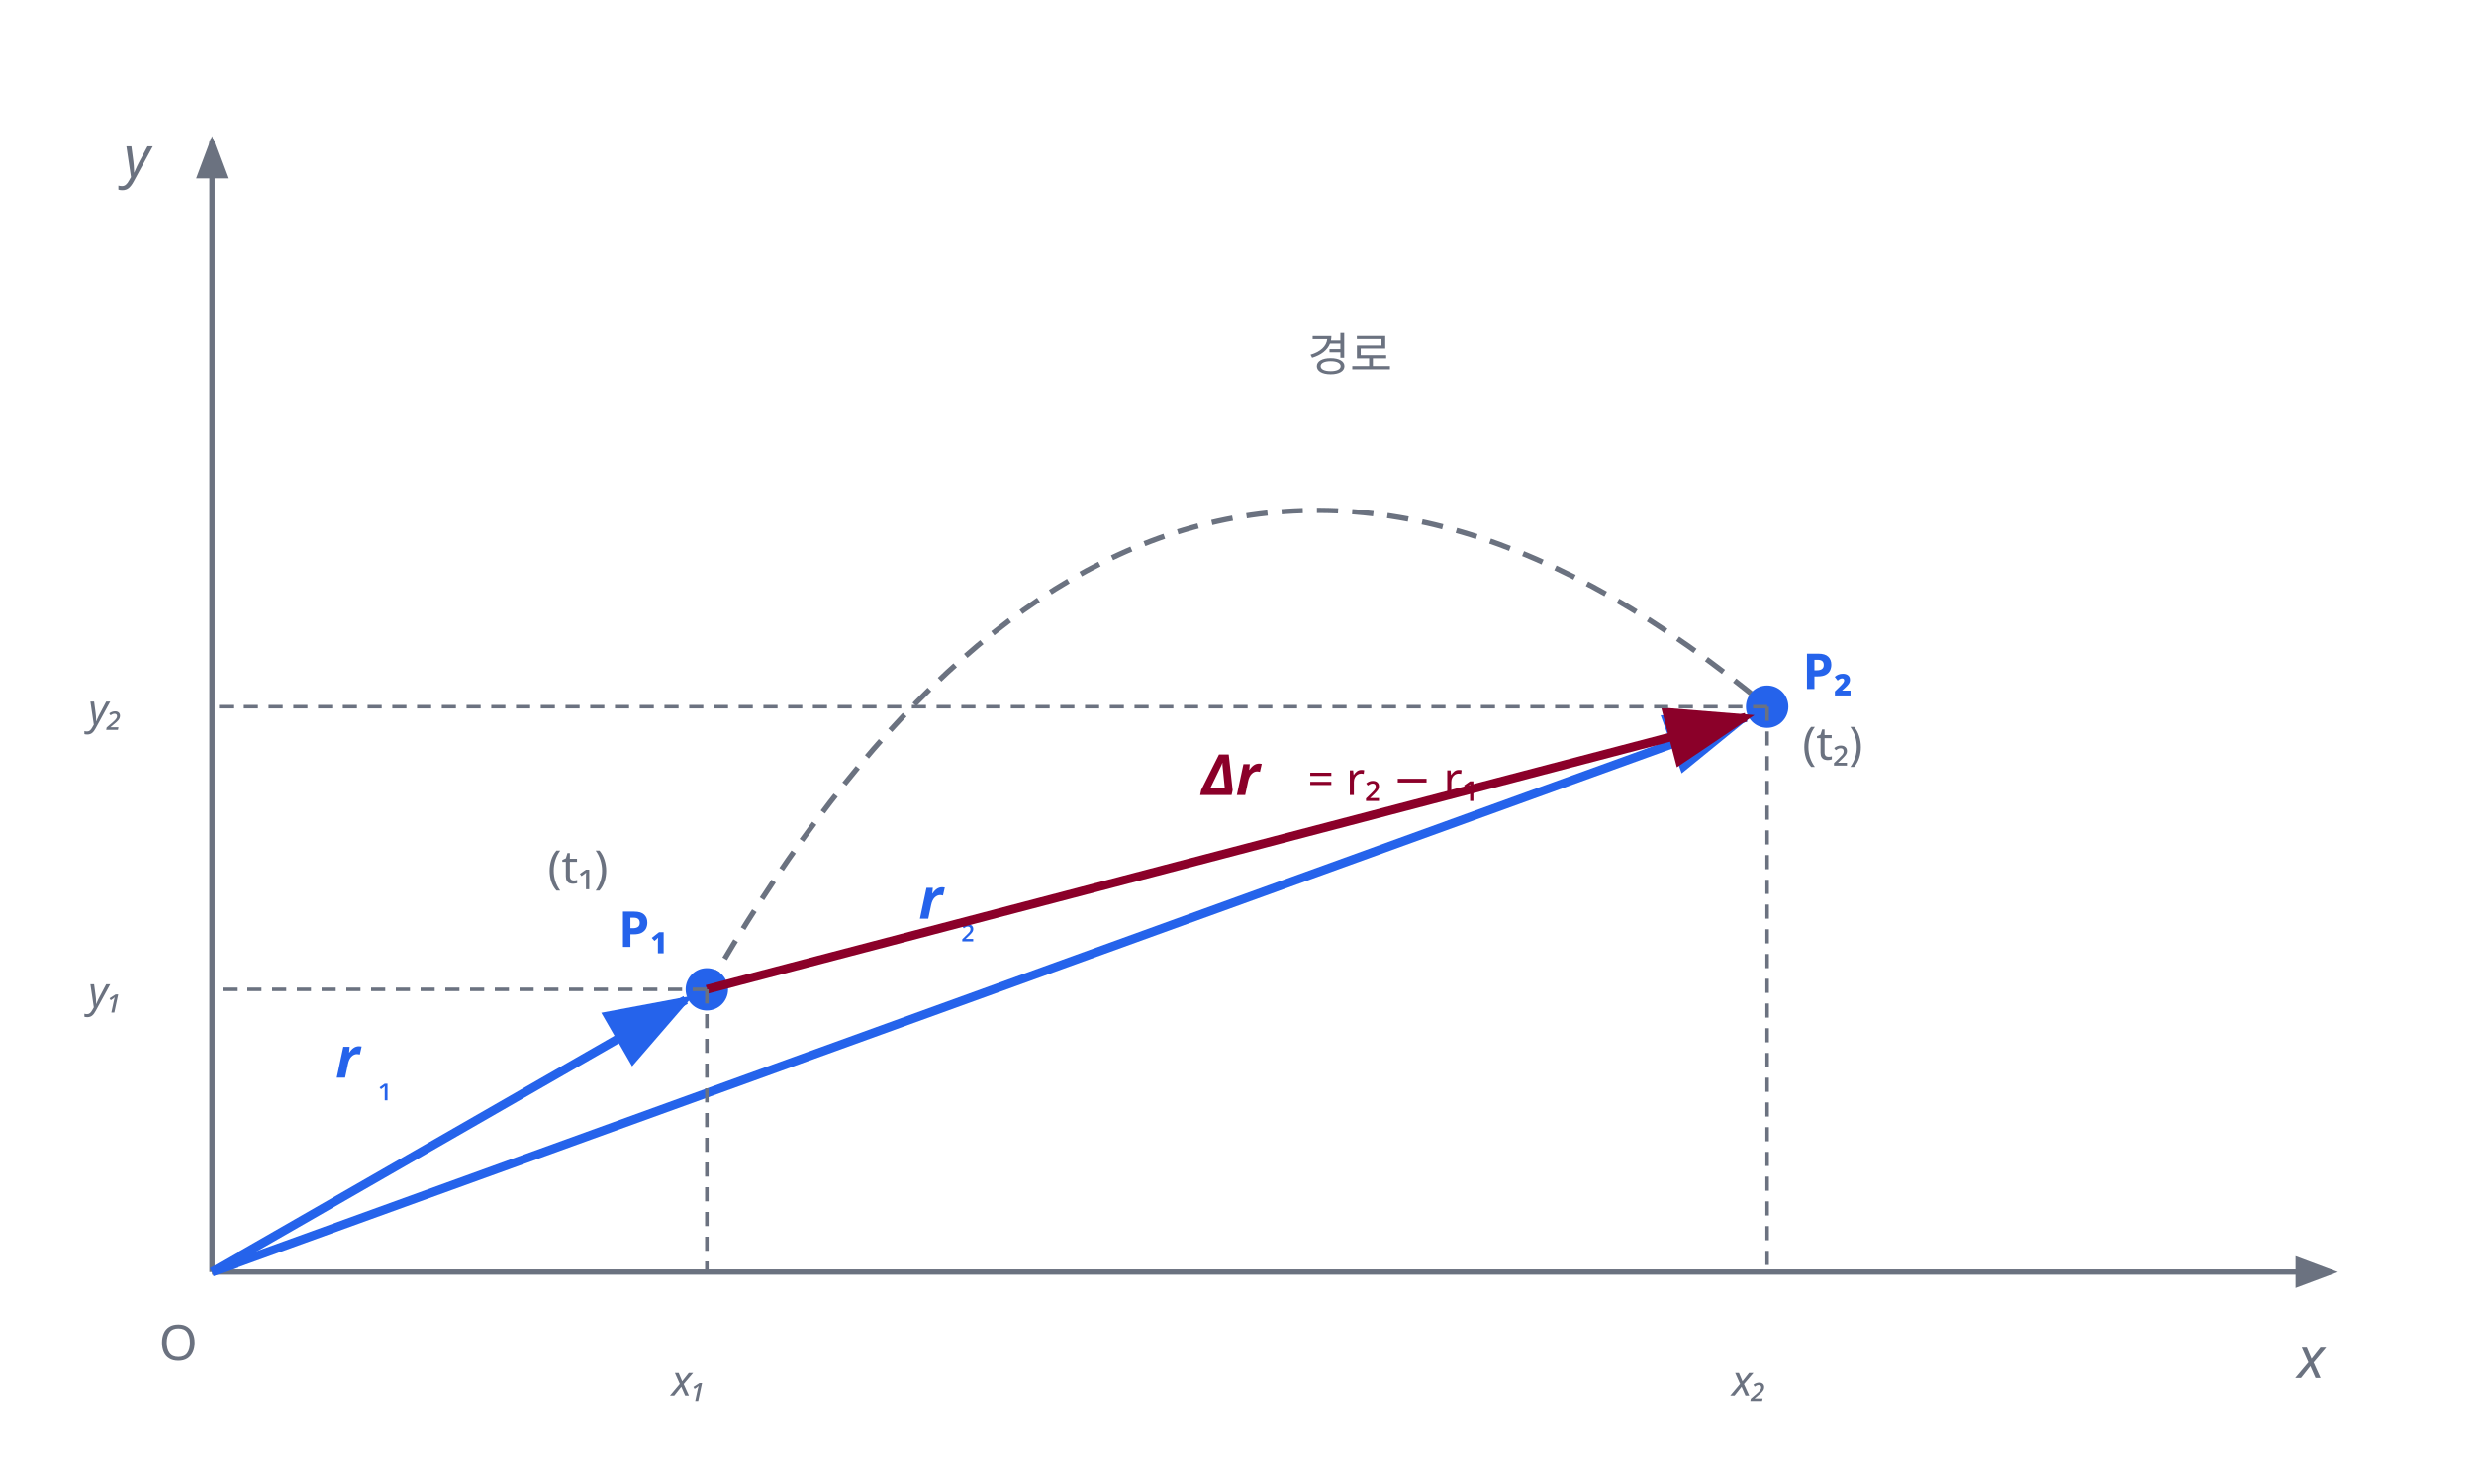
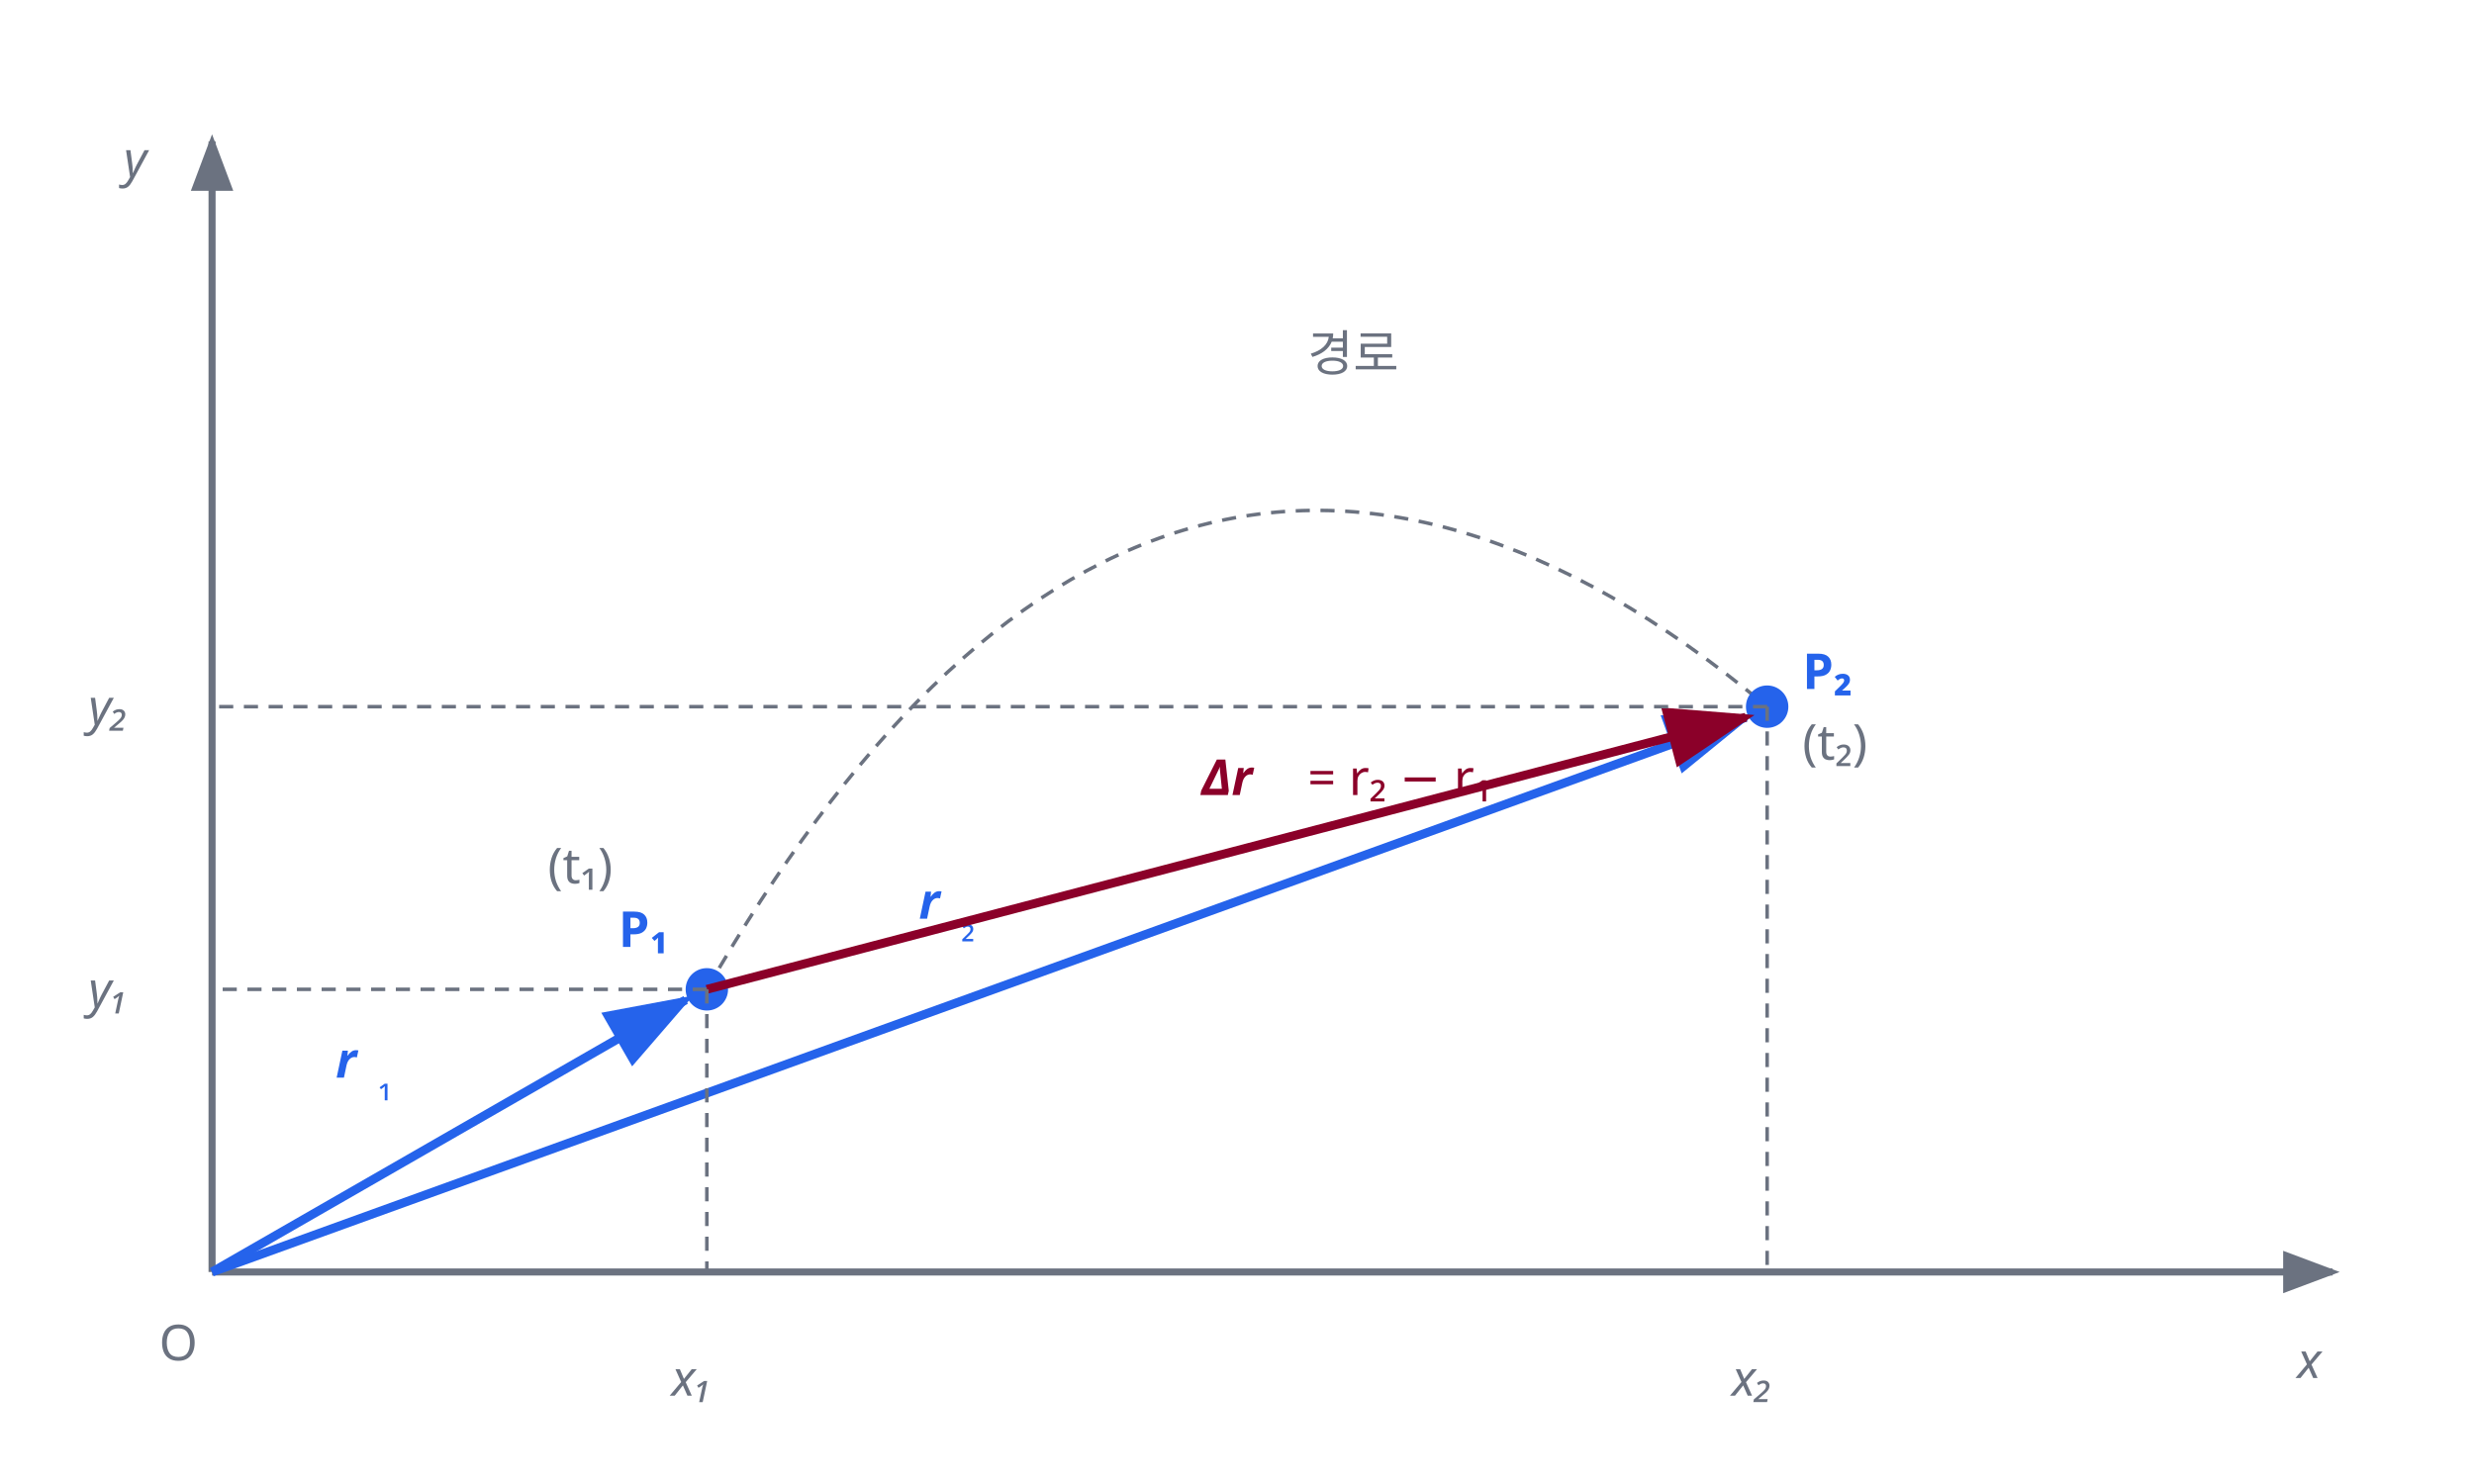
<svg xmlns="http://www.w3.org/2000/svg" viewBox="0 0 700 420" font-family="sans-serif">
  <defs>
    <marker id="arrow-red" markerWidth="10" markerHeight="7" refX="9" refY="3.5" orient="auto">
      <polygon points="0 0, 10 3.5, 0 7" fill="#8B0029" />
    </marker>
    <marker id="arrow-blue" markerWidth="10" markerHeight="7" refX="9" refY="3.5" orient="auto">
      <polygon points="0 0, 10 3.5, 0 7" fill="#2563EB" />
    </marker>
    <marker id="arrow-gray" markerWidth="8" markerHeight="6" refX="7" refY="3" orient="auto">
      <polygon points="0 0, 8 3, 0 6" fill="#6B7280" />
    </marker>
  </defs>
-   <line x1="60" y1="360" x2="660" y2="360" stroke="#6B7280" stroke-width="1.5" marker-end="url(#arrow-gray)" />
-   <line x1="60" y1="360" x2="60" y2="40" stroke="#6B7280" stroke-width="1.5" marker-end="url(#arrow-gray)" />
-   <text x="650" y="390" font-size="16" fill="#6B7280" font-style="italic">x</text>
-   <text x="35" y="50" font-size="16" fill="#6B7280" font-style="italic">y</text>
+   <line x1="60" y1="360" x2="660" y2="360" stroke="#6B7280" stroke-width="2" marker-end="url(#arrow-gray)" />
+   <line x1="60" y1="360" x2="60" y2="40" stroke="#6B7280" stroke-width="2" marker-end="url(#arrow-gray)" />
+   <text x="650" y="390" font-size="14" fill="#6B7280" font-style="italic">x</text>
+   <text x="35" y="50" font-size="14" fill="#6B7280" font-style="italic">y</text>
  <text x="45" y="385" font-size="14" fill="#6B7280">O</text>
-   <path d="M 200 280 C 280 140, 380 100, 500 200" fill="none" stroke="#6B7280" stroke-width="1.5" stroke-dasharray="6 4" />
-   <text x="370" y="105" font-size="13" fill="#6B7280">경로</text>
+   <path d="M 200 280 C 280 140, 380 100, 500 200" fill="none" stroke="#6B7280" stroke-width="1" stroke-dasharray="4 3" />
+   <text x="370" y="105" font-size="14" fill="#6B7280">경로</text>
  <circle cx="200" cy="280" r="6" fill="#2563EB" />
  <text x="175" y="268" font-size="14" fill="#2563EB" font-weight="bold">P₁</text>
-   <text x="155" y="250" font-size="13" fill="#6B7280">(t₁)</text>
+   <text x="155" y="250" font-size="14" fill="#6B7280">(t₁)</text>
  <circle cx="500" cy="200" r="6" fill="#2563EB" />
  <text x="510" y="195" font-size="14" fill="#2563EB" font-weight="bold">P₂</text>
-   <text x="510" y="215" font-size="13" fill="#6B7280">(t₂)</text>
+   <text x="510" y="215" font-size="14" fill="#6B7280">(t₂)</text>
  <line x1="60" y1="360" x2="194" y2="283" stroke="#2563EB" stroke-width="2.5" marker-end="url(#arrow-blue)" />
-   <text x="95" y="305" font-size="16" fill="#2563EB" font-style="italic" font-weight="bold">r</text>
+   <text x="95" y="305" font-size="14" fill="#2563EB" font-style="italic" font-weight="bold">r</text>
  <text x="107" y="310" font-size="11" fill="#2563EB">₁</text>
  <line x1="60" y1="360" x2="494" y2="203" stroke="#2563EB" stroke-width="2.5" marker-end="url(#arrow-blue)" />
-   <text x="260" y="260" font-size="16" fill="#2563EB" font-style="italic" font-weight="bold">r</text>
+   <text x="260" y="260" font-size="14" fill="#2563EB" font-style="italic" font-weight="bold">r</text>
  <text x="272" y="265" font-size="11" fill="#2563EB">₂</text>
  <line x1="200" y1="280" x2="494" y2="203" stroke="#8B0029" stroke-width="2.5" marker-end="url(#arrow-red)" />
-   <text x="340" y="225" font-size="16" fill="#8B0029" font-weight="bold" font-style="italic">Δr</text>
-   <text x="370" y="225" font-size="13" fill="#8B0029">= r₂ − r₁</text>
+   <text x="340" y="225" font-size="14" fill="#8B0029" font-weight="bold" font-style="italic">Δr</text>
+   <text x="370" y="225" font-size="14" fill="#8B0029">= r₂ − r₁</text>
  <line x1="200" y1="280" x2="200" y2="360" stroke="#6B7280" stroke-width="1" stroke-dasharray="4 3" />
  <line x1="500" y1="200" x2="500" y2="360" stroke="#6B7280" stroke-width="1" stroke-dasharray="4 3" />
  <line x1="200" y1="280" x2="60" y2="280" stroke="#6B7280" stroke-width="1" stroke-dasharray="4 3" />
  <line x1="500" y1="200" x2="60" y2="200" stroke="#6B7280" stroke-width="1" stroke-dasharray="4 3" />
-   <text x="190" y="395" font-size="12" fill="#6B7280" font-style="italic">x₁</text>
-   <text x="490" y="395" font-size="12" fill="#6B7280" font-style="italic">x₂</text>
-   <text x="25" y="285" font-size="12" fill="#6B7280" font-style="italic">y₁</text>
-   <text x="25" y="205" font-size="12" fill="#6B7280" font-style="italic">y₂</text>
+   <text x="190" y="395" font-size="14" fill="#6B7280" font-style="italic">x₁</text>
+   <text x="490" y="395" font-size="14" fill="#6B7280" font-style="italic">x₂</text>
+   <text x="25" y="285" font-size="14" fill="#6B7280" font-style="italic">y₁</text>
+   <text x="25" y="205" font-size="14" fill="#6B7280" font-style="italic">y₂</text>
</svg>
